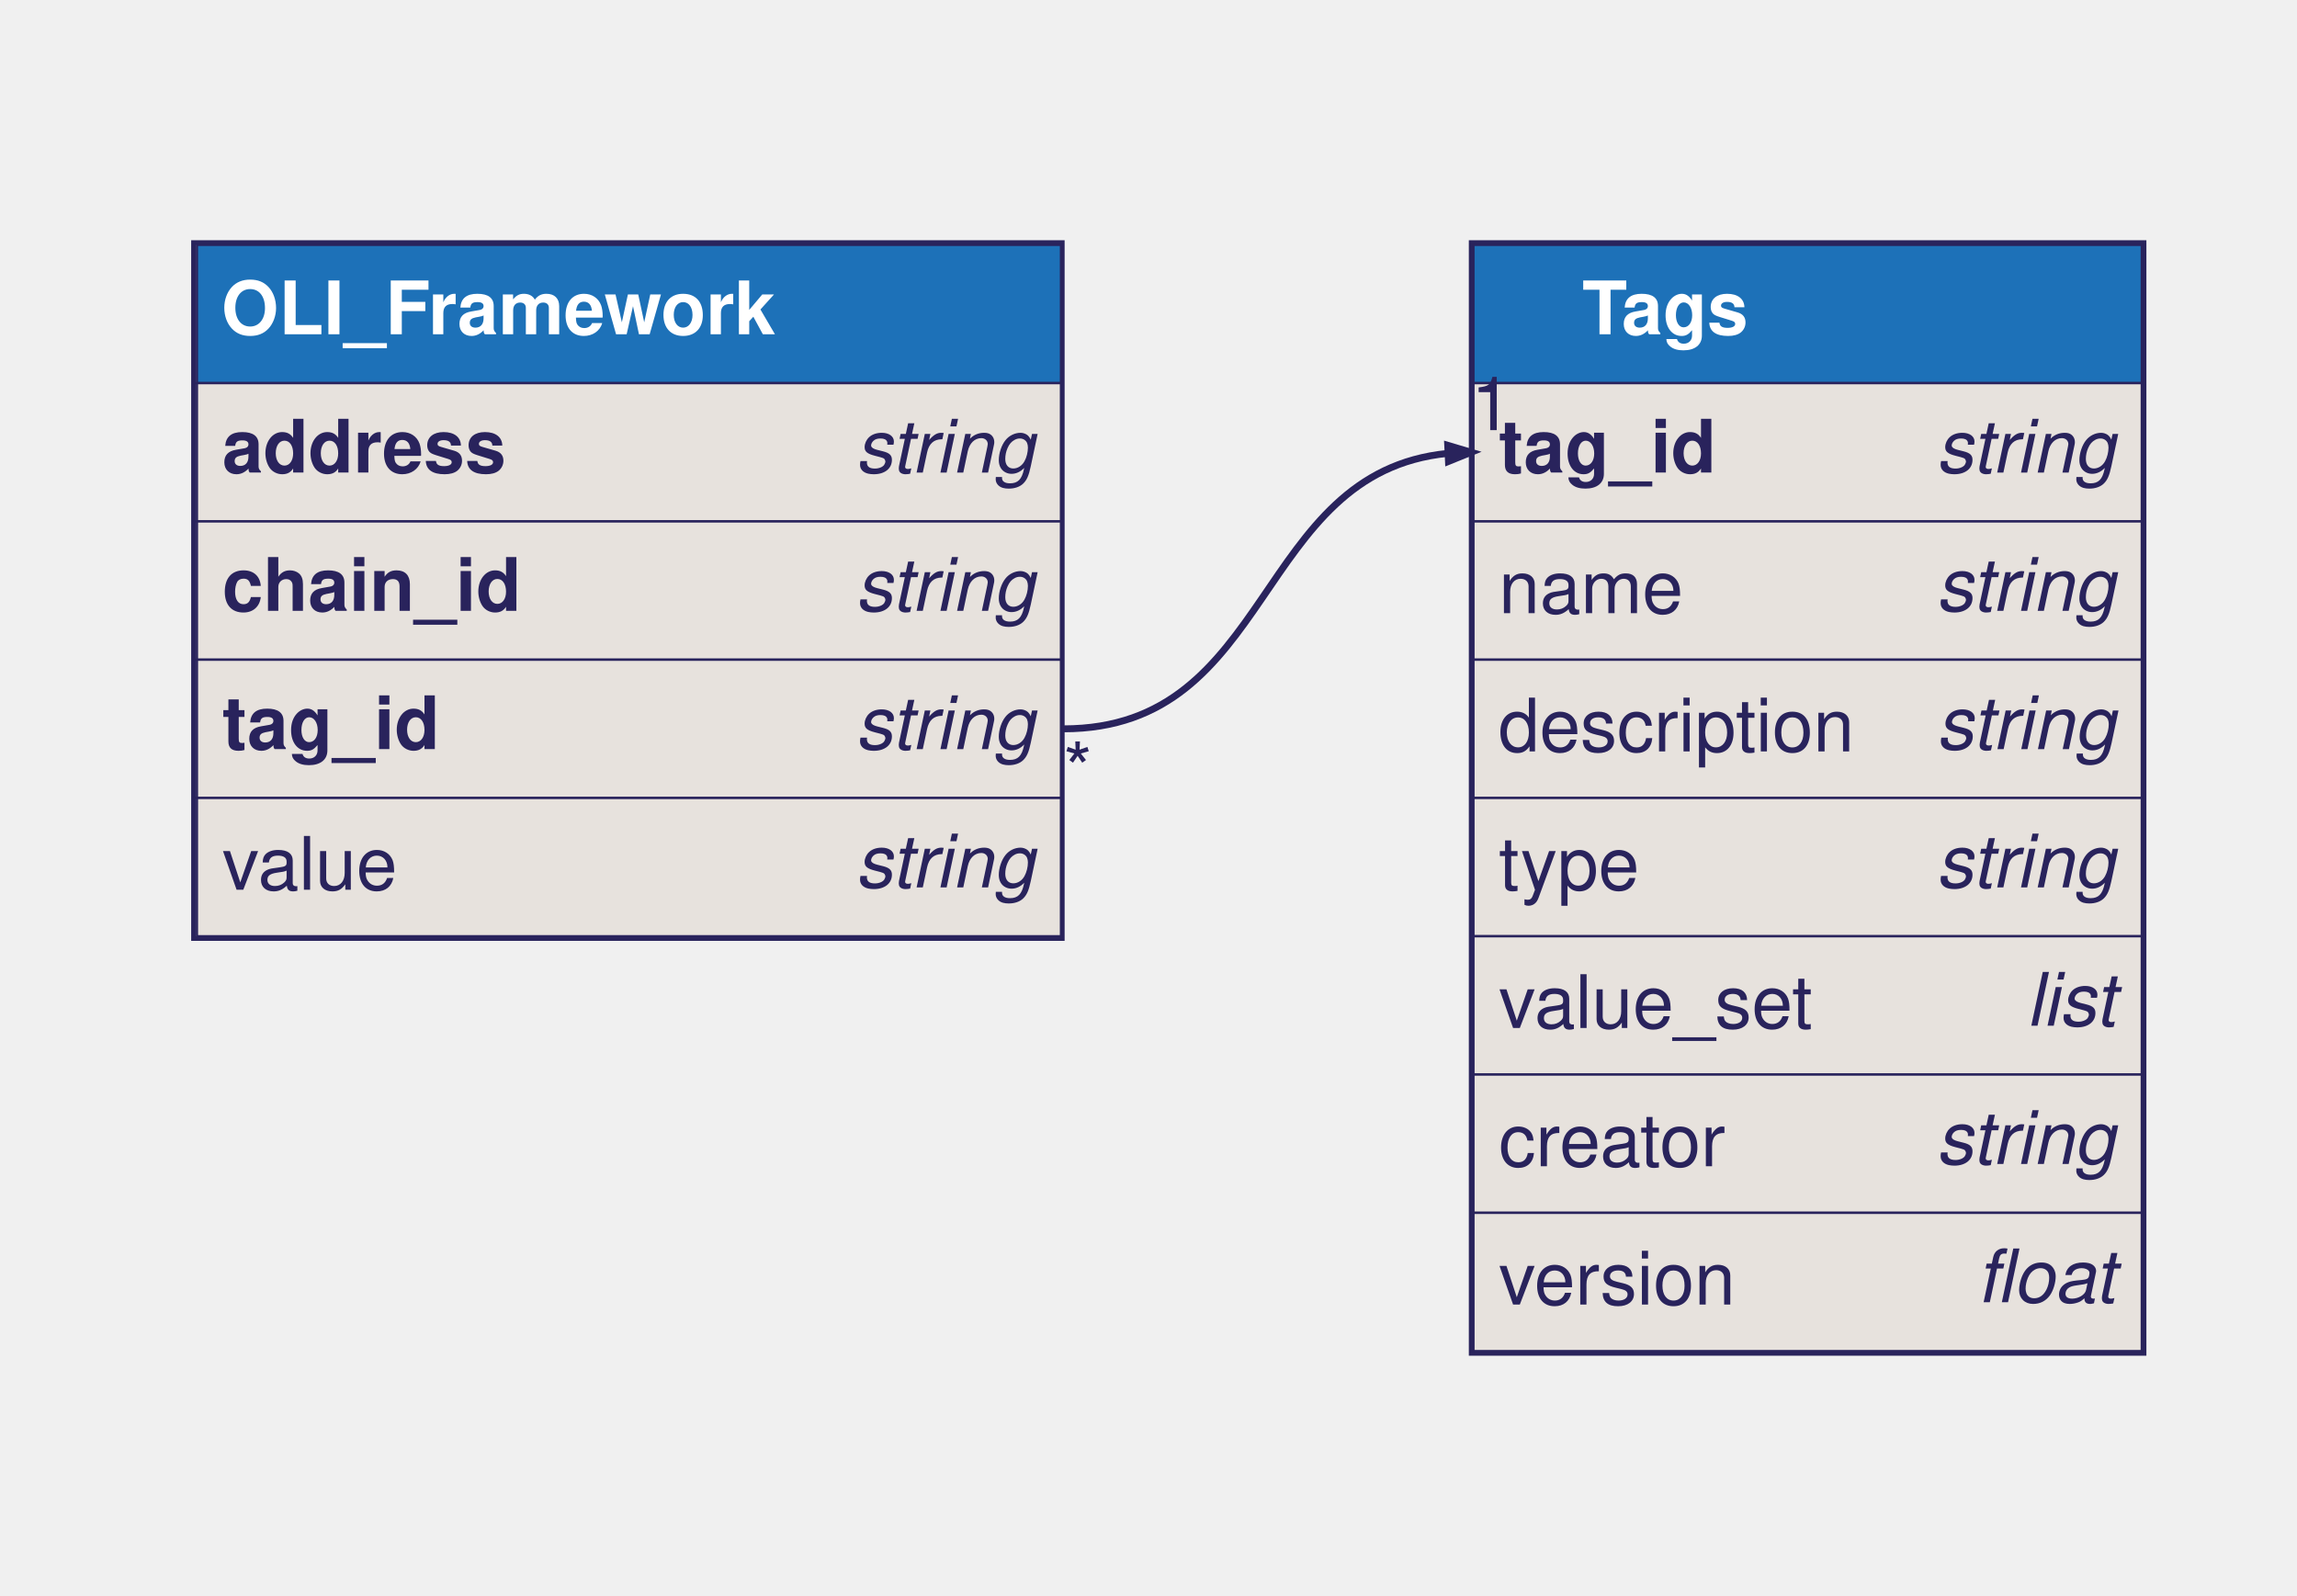
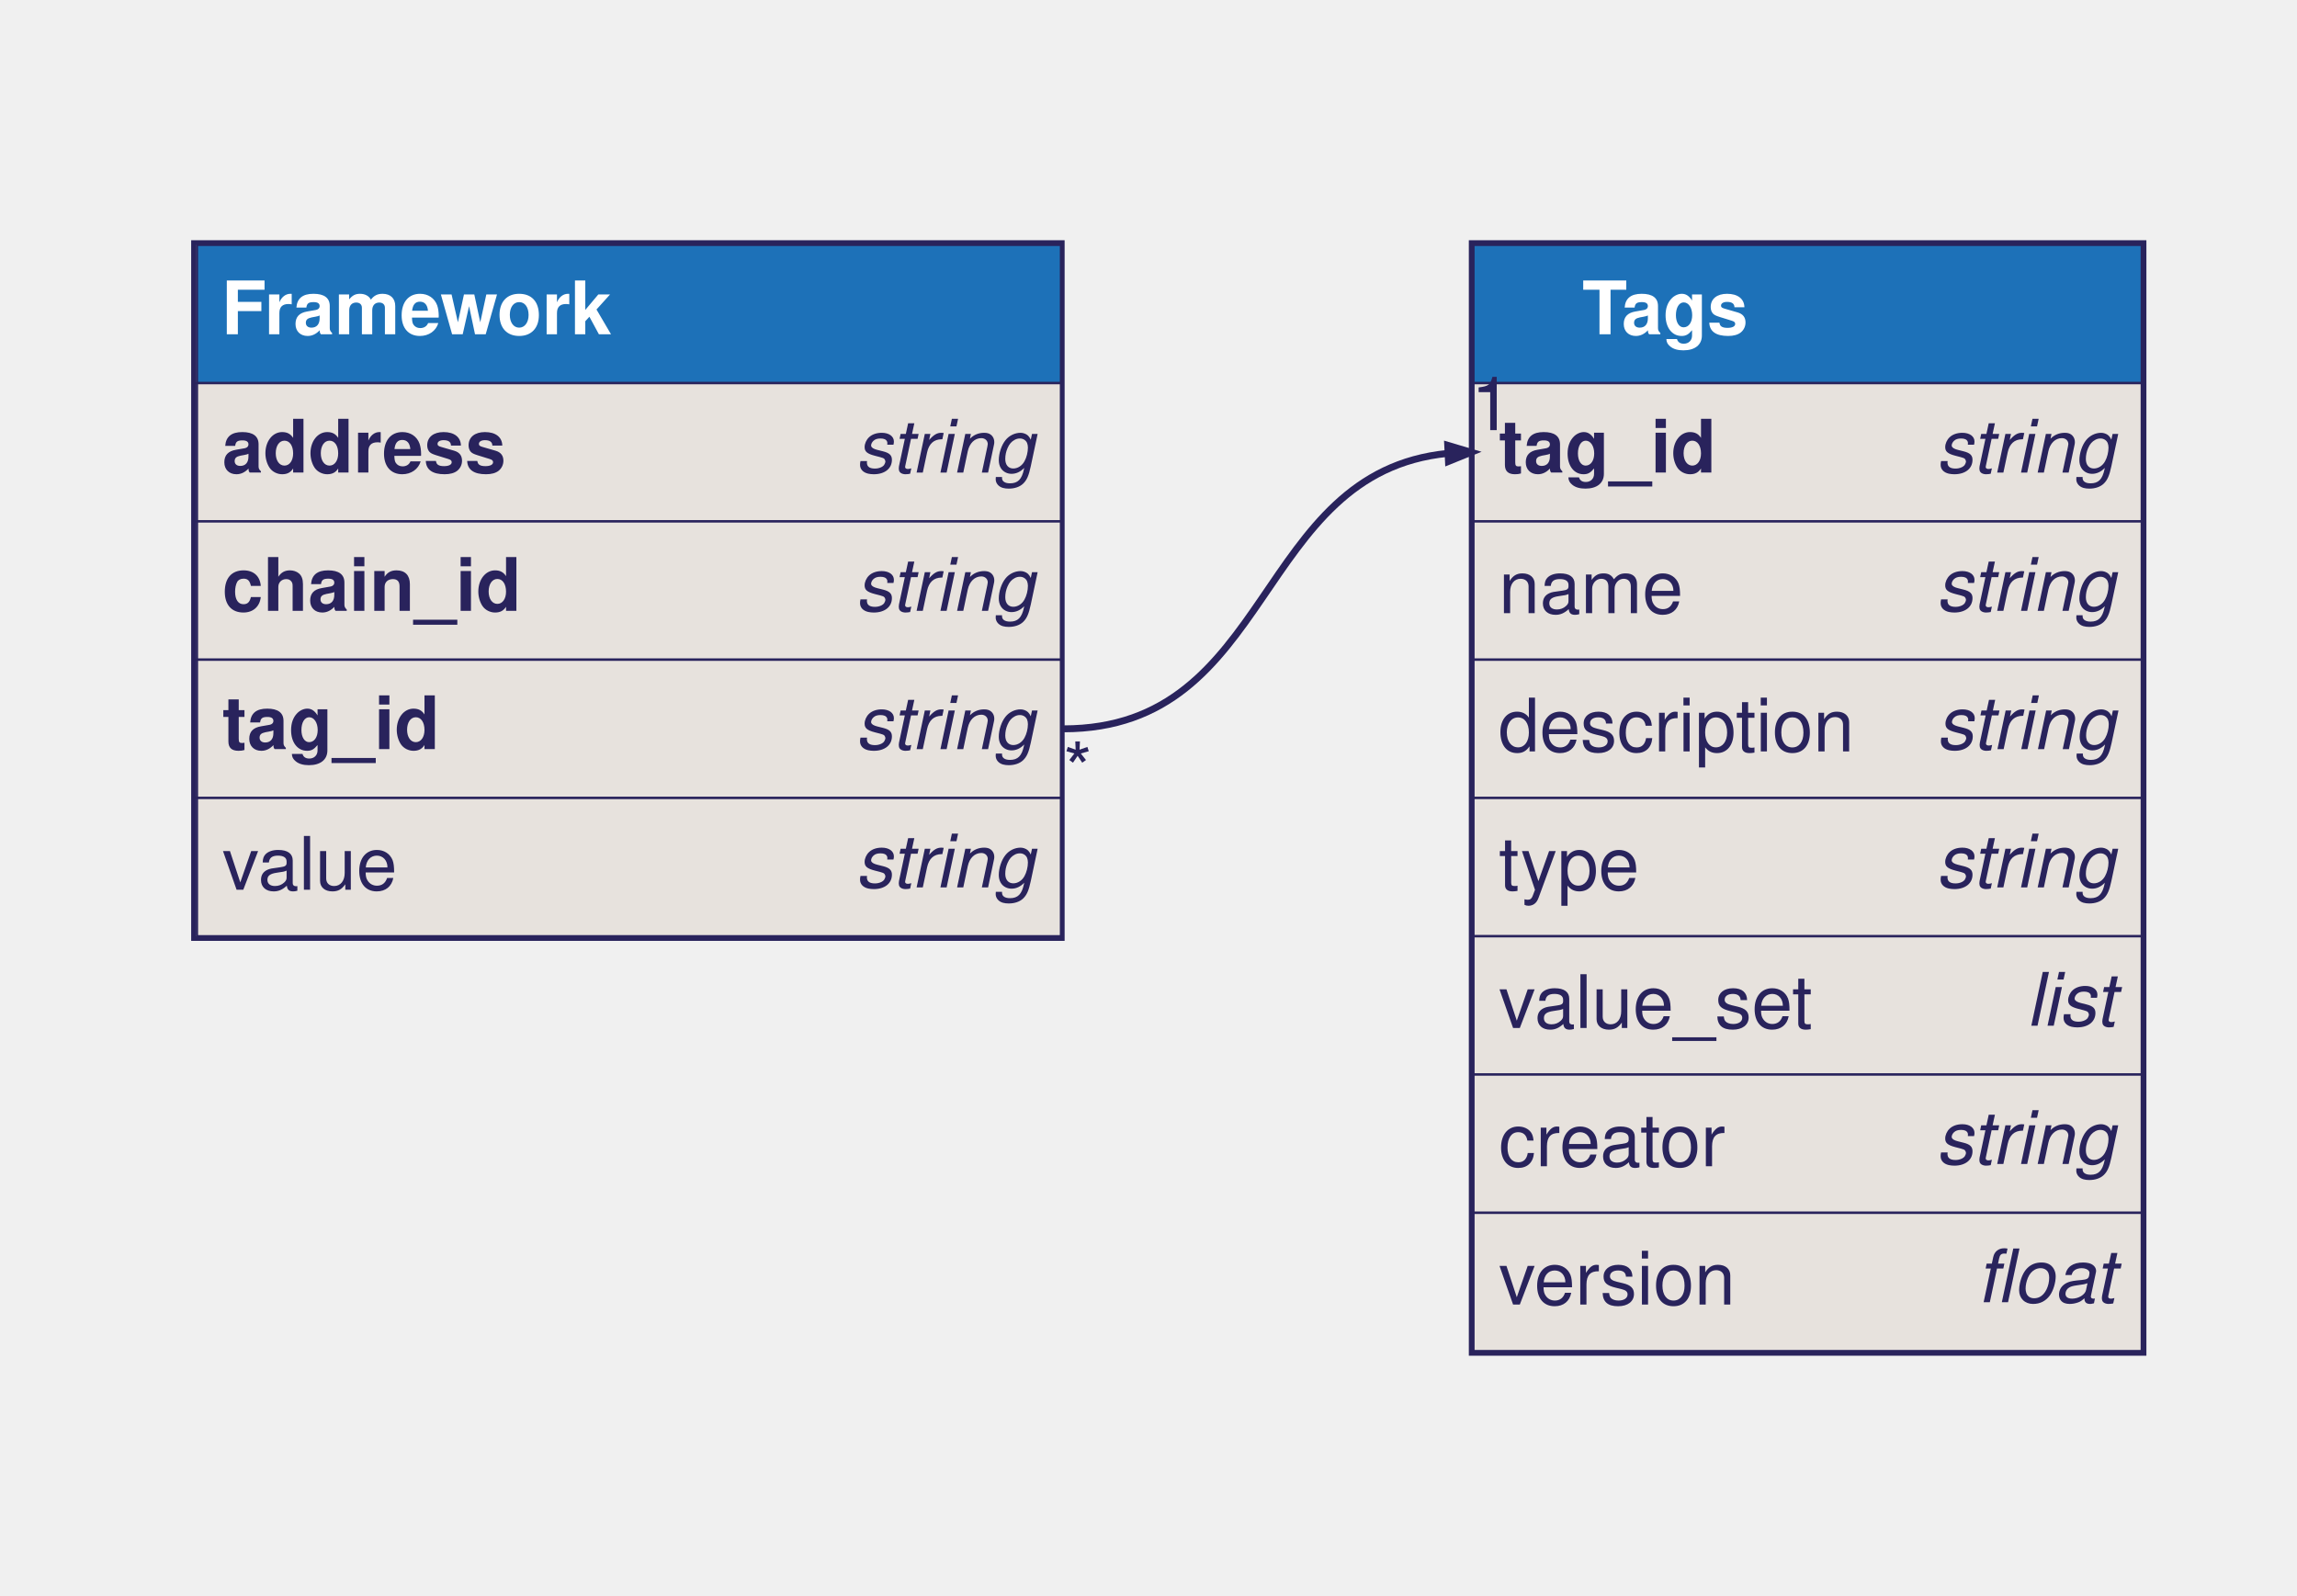
<svg xmlns="http://www.w3.org/2000/svg" xmlns:xlink="http://www.w3.org/1999/xlink" width="996pt" height="692pt" viewBox="0.00 0.00 995.77 692.48">
  <g id="graph0" class="graph" transform="scale(1 1) rotate(0) translate(4 688.48)">
    <g id="Tags" class="node">
      <g id="a_Tags">
        <a xlink:title="Tags&#10;Individual tags or identifiers that can be applied to addresses for sorting, searching, and categorization purposes.">
          <ellipse fill="none" stroke="black" stroke-width="0" cx="779.88" cy="-342.24" rx="207.78" ry="342.48" />
          <polygon fill="#1d71b8" stroke="transparent" points="634.88,-522.24 634.88,-582.24 924.88,-582.24 924.88,-522.24 634.88,-522.24" />
          <polygon fill="none" stroke="#29235c" points="634.88,-522.24 634.88,-582.24 924.88,-582.24 924.88,-522.24 634.88,-522.24" />
          <text text-anchor="start" x="682.06" y="-543.44" font-family="Helvetica,sans-Serif" font-weight="bold" font-size="32.00" fill="#ffffff">       Tags       </text>
          <polygon fill="#e7e2dd" stroke="transparent" points="634.88,-462.24 634.88,-522.24 924.88,-522.24 924.88,-462.24 634.88,-462.24" />
          <polygon fill="none" stroke="#29235c" points="634.88,-462.24 634.88,-522.24 924.88,-522.24 924.88,-462.24 634.88,-462.24" />
          <text text-anchor="start" x="645.88" y="-483.44" font-family="Helvetica,sans-Serif" font-weight="bold" font-size="32.00" fill="#29235c">tag_id</text>
          <text text-anchor="start" x="733.03" y="-483.44" font-family="Helvetica,sans-Serif" font-size="32.00" fill="#29235c">    </text>
          <text text-anchor="start" x="835.65" y="-483.44" font-family="Helvetica,sans-Serif" font-style="italic" font-size="32.00" fill="#29235c">string</text>
          <polygon fill="#e7e2dd" stroke="transparent" points="634.88,-402.24 634.88,-462.24 924.88,-462.24 924.88,-402.24 634.88,-402.24" />
          <polygon fill="none" stroke="#29235c" points="634.88,-402.24 634.88,-462.24 924.88,-462.24 924.88,-402.24 634.88,-402.24" />
          <text text-anchor="start" x="645.88" y="-422.44" font-family="Helvetica,sans-Serif" font-size="32.00" fill="#29235c">name    </text>
          <text text-anchor="start" x="835.65" y="-423.44" font-family="Helvetica,sans-Serif" font-style="italic" font-size="32.00" fill="#29235c">string</text>
          <polygon fill="#e7e2dd" stroke="transparent" points="634.88,-342.24 634.88,-402.24 924.88,-402.24 924.88,-342.24 634.88,-342.24" />
          <polygon fill="none" stroke="#29235c" points="634.88,-342.24 634.88,-402.24 924.88,-402.24 924.88,-342.24 634.88,-342.24" />
          <text text-anchor="start" x="645.75" y="-362.44" font-family="Helvetica,sans-Serif" font-size="32.00" fill="#29235c">description    </text>
          <text text-anchor="start" x="835.76" y="-363.44" font-family="Helvetica,sans-Serif" font-style="italic" font-size="32.00" fill="#29235c">string</text>
          <polygon fill="#e7e2dd" stroke="transparent" points="634.88,-282.24 634.88,-342.24 924.88,-342.24 924.88,-282.24 634.88,-282.24" />
          <polygon fill="none" stroke="#29235c" points="634.88,-282.24 634.88,-342.24 924.88,-342.24 924.88,-282.24 634.88,-282.24" />
          <text text-anchor="start" x="645.88" y="-302.44" font-family="Helvetica,sans-Serif" font-size="32.00" fill="#29235c">type    </text>
          <text text-anchor="start" x="835.65" y="-303.44" font-family="Helvetica,sans-Serif" font-style="italic" font-size="32.00" fill="#29235c">string</text>
          <polygon fill="#e7e2dd" stroke="transparent" points="634.88,-222.24 634.88,-282.24 924.88,-282.24 924.88,-222.24 634.88,-222.24" />
          <polygon fill="none" stroke="#29235c" points="634.88,-222.24 634.88,-282.24 924.88,-282.24 924.88,-222.24 634.88,-222.24" />
          <text text-anchor="start" x="645.88" y="-242.44" font-family="Helvetica,sans-Serif" font-size="32.00" fill="#29235c">value_set    </text>
          <text text-anchor="start" x="874.78" y="-243.44" font-family="Helvetica,sans-Serif" font-style="italic" font-size="32.00" fill="#29235c">list</text>
          <polygon fill="#e7e2dd" stroke="transparent" points="634.88,-162.24 634.88,-222.24 924.88,-222.24 924.88,-162.24 634.88,-162.24" />
          <polygon fill="none" stroke="#29235c" points="634.88,-162.24 634.88,-222.24 924.88,-222.24 924.88,-162.24 634.88,-162.24" />
          <text text-anchor="start" x="645.88" y="-182.44" font-family="Helvetica,sans-Serif" font-size="32.00" fill="#29235c">creator    </text>
          <text text-anchor="start" x="835.65" y="-183.44" font-family="Helvetica,sans-Serif" font-style="italic" font-size="32.00" fill="#29235c">string</text>
          <polygon fill="#e7e2dd" stroke="transparent" points="634.88,-102.24 634.88,-162.24 924.88,-162.24 924.88,-102.24 634.88,-102.24" />
          <polygon fill="none" stroke="#29235c" points="634.88,-102.24 634.88,-162.24 924.88,-162.24 924.88,-102.24 634.88,-102.24" />
          <text text-anchor="start" x="645.88" y="-122.44" font-family="Helvetica,sans-Serif" font-size="32.00" fill="#29235c">version    </text>
          <text text-anchor="start" x="853.41" y="-123.44" font-family="Helvetica,sans-Serif" font-style="italic" font-size="32.00" fill="#29235c">float</text>
          <polygon fill="none" stroke="#29235c" stroke-width="2" points="633.88,-101.24 633.88,-583.24 925.88,-583.24 925.88,-101.24 633.88,-101.24" />
        </a>
      </g>
    </g>
-     <g id="OLI_Framework" class="node">
-       <g id="a_OLI_Framework">
-         <a xlink:title="OLI_Framework&#10;A many-to-many relationship table that maps tags to addresses, allowing an address to have multiple tag_ids and a tag_id to be applied to multiple addresses.">
+     <g id="Framework" class="node">
+       <g id="a_Framework">
+         <a xlink:title="Framework&#10;A many-to-many relationship table that maps tags to addresses, allowing an address to have multiple tag_ids and a tag_id to be applied to multiple addresses.">
          <ellipse fill="none" stroke="black" stroke-width="0" cx="267.99" cy="-432.24" rx="267.99" ry="214.92" />
          <polygon fill="#1d71b8" stroke="transparent" points="80.99,-522.24 80.99,-582.24 455.99,-582.24 455.99,-522.24 80.99,-522.24" />
          <polygon fill="none" stroke="#29235c" points="80.99,-522.24 80.99,-582.24 455.99,-582.24 455.99,-522.24 80.99,-522.24" />
-           <text text-anchor="start" x="91.58" y="-543.44" font-family="Helvetica,sans-Serif" font-weight="bold" font-size="32.00" fill="#ffffff">       OLI_Framework       </text>
+           <text text-anchor="start" x="91.58" y="-543.44" font-family="Helvetica,sans-Serif" font-weight="bold" font-size="32.00" fill="#ffffff">       Framework       </text>
          <polygon fill="#e7e2dd" stroke="transparent" points="80.99,-462.24 80.99,-522.24 455.99,-522.24 455.99,-462.24 80.99,-462.24" />
          <polygon fill="none" stroke="#29235c" points="80.99,-462.24 80.99,-522.24 455.99,-522.24 455.99,-462.24 80.99,-462.24" />
          <text text-anchor="start" x="91.99" y="-483.44" font-family="Helvetica,sans-Serif" font-weight="bold" font-size="32.00" fill="#29235c">address</text>
          <text text-anchor="start" x="205.8" y="-483.44" font-family="Helvetica,sans-Serif" font-size="32.00" fill="#29235c">    </text>
          <text text-anchor="start" x="366.77" y="-483.44" font-family="Helvetica,sans-Serif" font-style="italic" font-size="32.00" fill="#29235c">string</text>
          <polygon fill="#e7e2dd" stroke="transparent" points="80.99,-402.24 80.99,-462.24 455.99,-462.24 455.99,-402.24 80.99,-402.24" />
          <polygon fill="none" stroke="#29235c" points="80.99,-402.24 80.99,-462.24 455.99,-462.24 455.99,-402.24 80.99,-402.24" />
          <text text-anchor="start" x="91.99" y="-423.44" font-family="Helvetica,sans-Serif" font-weight="bold" font-size="32.00" fill="#29235c">chain_id</text>
          <text text-anchor="start" x="211.14" y="-423.44" font-family="Helvetica,sans-Serif" font-size="32.00" fill="#29235c">    </text>
          <text text-anchor="start" x="366.77" y="-423.44" font-family="Helvetica,sans-Serif" font-style="italic" font-size="32.00" fill="#29235c">string</text>
          <polygon fill="#e7e2dd" stroke="transparent" points="80.99,-342.24 80.99,-402.24 455.99,-402.24 455.99,-342.24 80.99,-342.24" />
          <polygon fill="none" stroke="#29235c" points="80.99,-342.24 80.99,-402.24 455.99,-402.24 455.99,-342.24 80.99,-342.24" />
          <text text-anchor="start" x="91.99" y="-363.44" font-family="Helvetica,sans-Serif" font-weight="bold" font-size="32.00" fill="#29235c">tag_id</text>
          <text text-anchor="start" x="179.14" y="-363.44" font-family="Helvetica,sans-Serif" font-size="32.00" fill="#29235c">    </text>
          <text text-anchor="start" x="366.77" y="-363.44" font-family="Helvetica,sans-Serif" font-style="italic" font-size="32.00" fill="#29235c">string</text>
          <polygon fill="#e7e2dd" stroke="transparent" points="80.99,-282.24 80.99,-342.24 455.99,-342.24 455.99,-282.24 80.99,-282.24" />
          <polygon fill="none" stroke="#29235c" points="80.99,-282.24 80.99,-342.24 455.99,-342.24 455.99,-282.24 80.99,-282.24" />
          <text text-anchor="start" x="91.99" y="-302.44" font-family="Helvetica,sans-Serif" font-size="32.00" fill="#29235c">value    </text>
          <text text-anchor="start" x="366.77" y="-303.44" font-family="Helvetica,sans-Serif" font-style="italic" font-size="32.00" fill="#29235c">string</text>
          <polygon fill="none" stroke="#29235c" stroke-width="2" points="79.49,-281.24 79.49,-583.24 456.49,-583.24 456.49,-281.24 79.49,-281.24" />
        </a>
      </g>
    </g>
    <g id="edge2" class="edge">
      <path fill="none" stroke="#29235c" stroke-width="3" d="M456.99,-372.24C548.47,-372.24 539.7,-483.5 623.74,-491.76" />
      <polygon fill="#29235c" stroke="#29235c" stroke-width="3" points="623.72,-495.26 633.88,-492.24 624.05,-488.27 623.72,-495.26" />
      <text text-anchor="middle" x="642.77" y="-501.84" font-family="Helvetica,sans-Serif" font-size="32.00" fill="#29235c">1</text>
      <text text-anchor="middle" x="463.22" y="-343.44" font-family="Helvetica,sans-Serif" font-size="32.00" fill="#29235c">*</text>
    </g>
  </g>
</svg>
